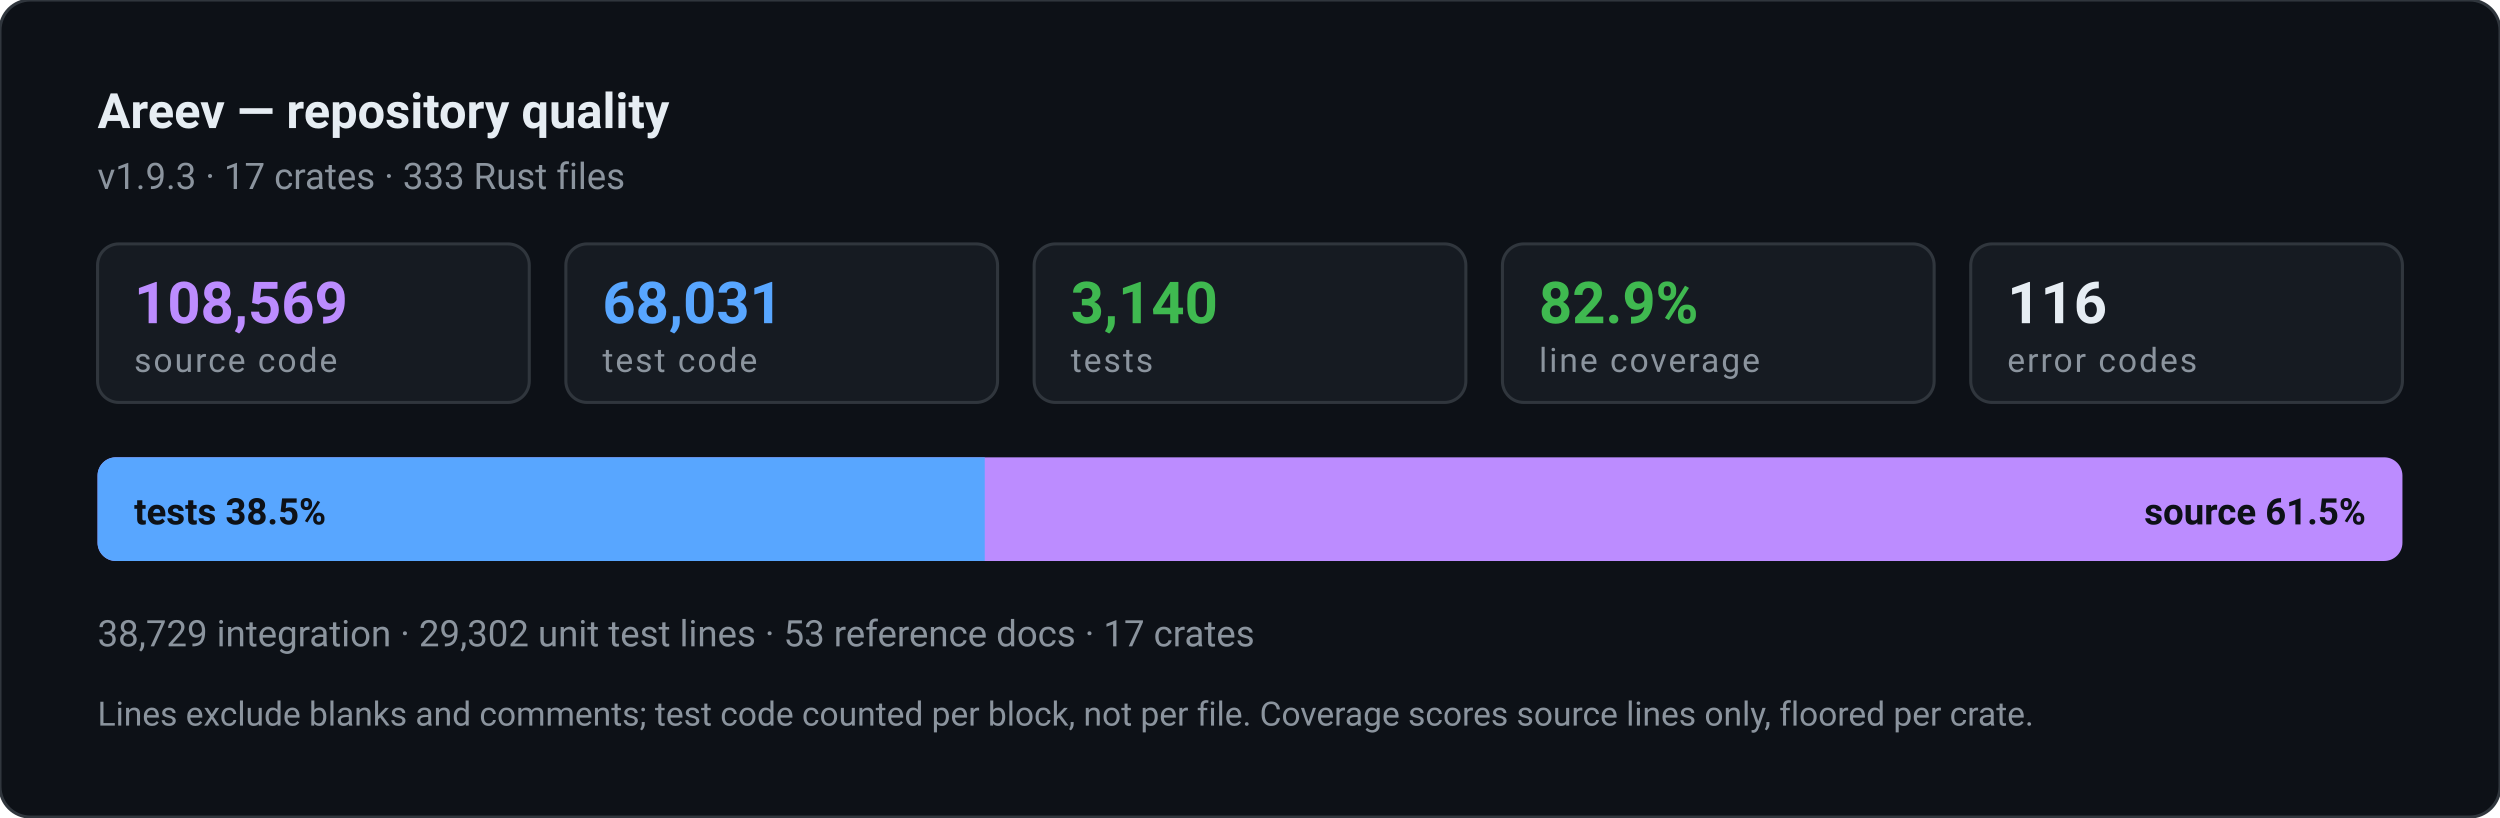
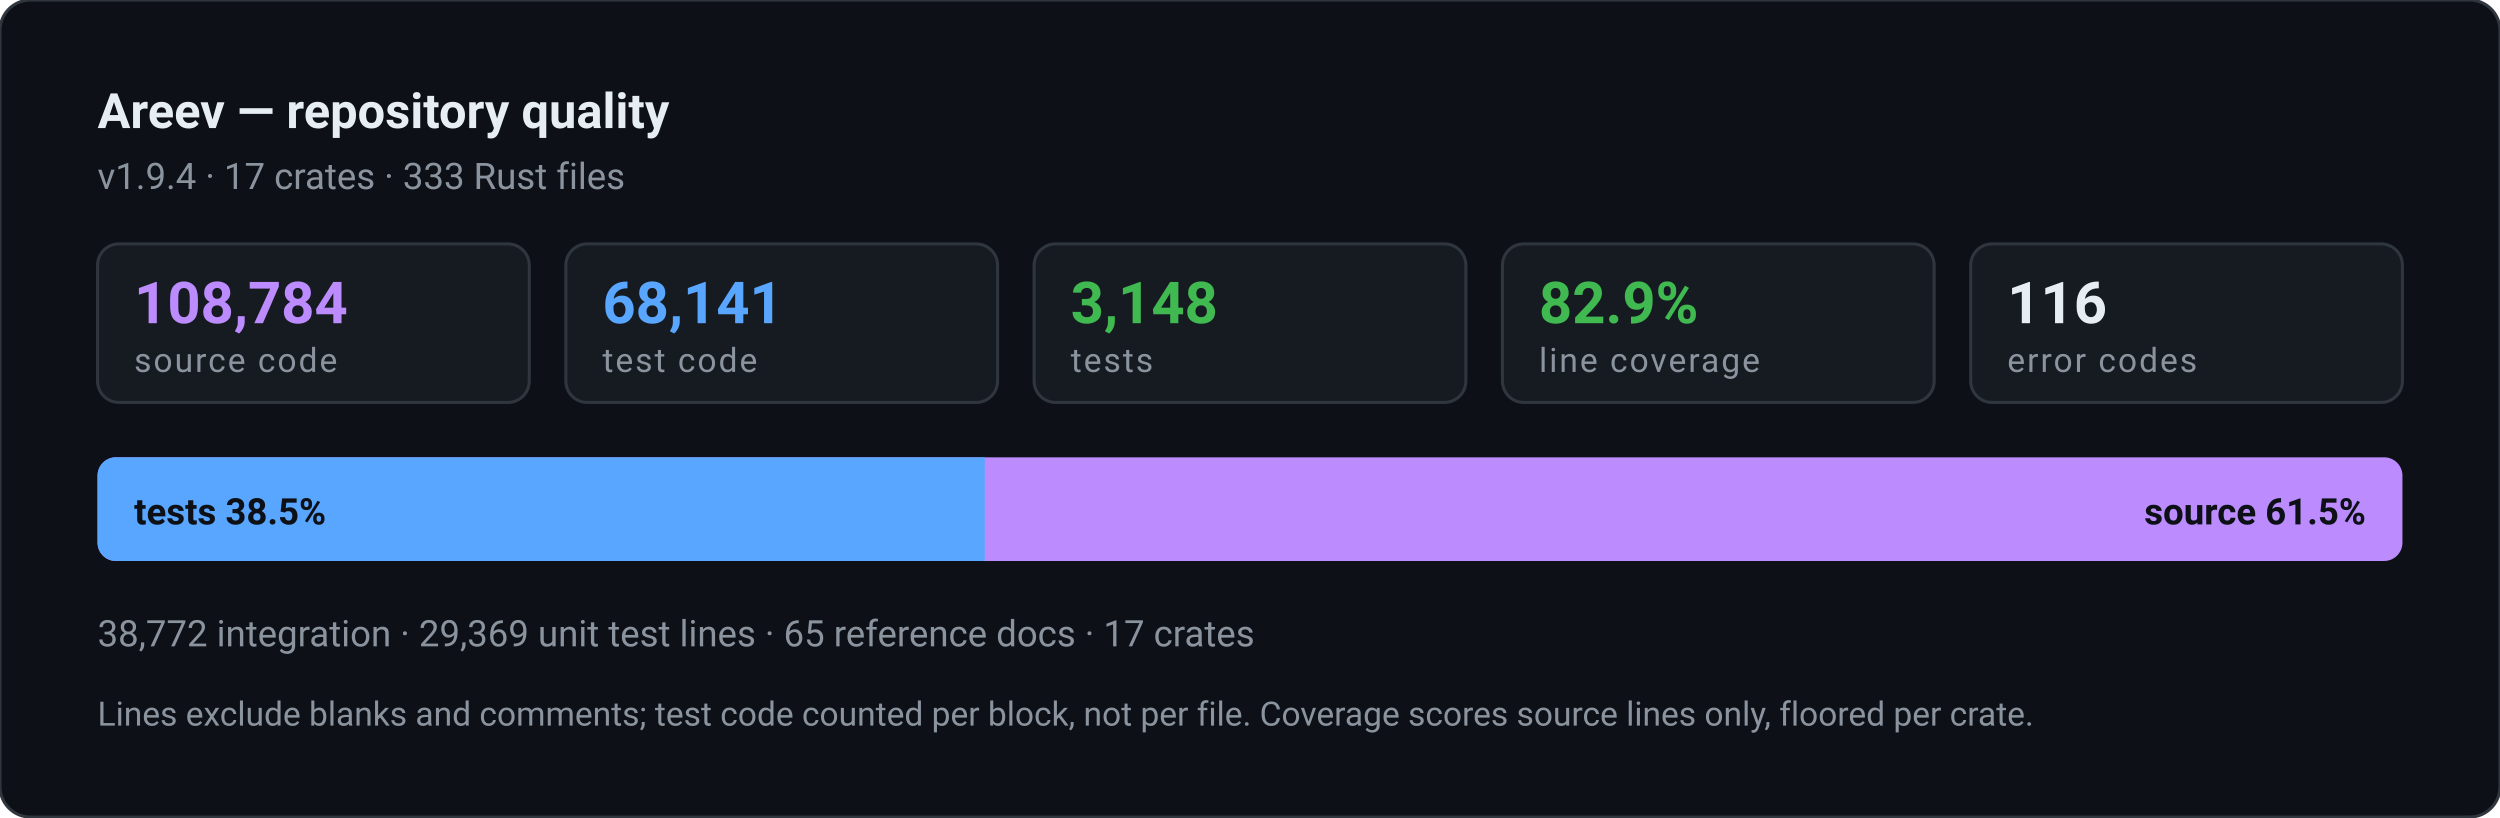
- <svg xmlns="http://www.w3.org/2000/svg" width="820" height="268" viewBox="0 0 820 268" role="img" aria-label="Areev repository quality: 68,031 lines of test code against 108,569 lines of source, 3,140 tests, 82.9% line coverage">
+ <svg xmlns="http://www.w3.org/2000/svg" width="820" height="268" viewBox="0 0 820 268" role="img" aria-label="Areev repository quality: 68,141 lines of test code against 108,784 lines of source, 3,148 tests, 82.9% line coverage">
  <style>text{font-family:ui-sans-serif,-apple-system,"Segoe UI",Roboto,Helvetica,Arial,sans-serif}.n{font-weight:700;font-variant-numeric:tabular-nums}.l{font-size:11px;letter-spacing:.06em;text-transform:uppercase}</style>
  <rect width="820" height="268" rx="10" fill="#0d1117" stroke="#30363d" />
  <text x="32" y="42" class="n" font-size="16" fill="#e6edf3">Areev — repository quality</text>
-   <text x="32" y="62" font-size="12" fill="#8b949e">v1.9.3 · 17 crates · 333 Rust files</text>
+   <text x="32" y="62" font-size="12" fill="#8b949e">v1.9.4 · 17 crates · 333 Rust files</text>
  <rect x="32.0" y="80" width="141.6" height="52" rx="7" fill="#161b22" stroke="#30363d" />
-   <text x="44.0" y="106" class="n" font-size="19" fill="#bc8cff">108,569</text>
+   <text x="44.0" y="106" class="n" font-size="19" fill="#bc8cff">108,784</text>
  <text x="44.0" y="122" class="l" fill="#8b949e">source code</text>
  <rect x="185.6" y="80" width="141.6" height="52" rx="7" fill="#161b22" stroke="#30363d" />
-   <text x="197.6" y="106" class="n" font-size="19" fill="#58a6ff">68,031</text>
+   <text x="197.6" y="106" class="n" font-size="19" fill="#58a6ff">68,141</text>
  <text x="197.6" y="122" class="l" fill="#8b949e">test code</text>
  <rect x="339.2" y="80" width="141.6" height="52" rx="7" fill="#161b22" stroke="#30363d" />
-   <text x="351.2" y="106" class="n" font-size="19" fill="#3fb950">3,140</text>
+   <text x="351.2" y="106" class="n" font-size="19" fill="#3fb950">3,148</text>
  <text x="351.2" y="122" class="l" fill="#8b949e">tests</text>
  <rect x="492.8" y="80" width="141.6" height="52" rx="7" fill="#161b22" stroke="#30363d" />
  <text x="504.8" y="106" class="n" font-size="19" fill="#3fb950">82.9%</text>
  <text x="504.8" y="122" class="l" fill="#8b949e">line coverage</text>
  <rect x="646.4" y="80" width="141.6" height="52" rx="7" fill="#161b22" stroke="#30363d" />
  <text x="658.4" y="106" class="n" font-size="19" fill="#e6edf3">116</text>
  <text x="658.4" y="122" class="l" fill="#8b949e">error codes</text>
  <rect x="32" y="150" width="756" height="34" rx="6" fill="#bc8cff" />
  <path d="M32 156a6 6 0 0 1 6-6h285v34h-285a6 6 0 0 1-6-6z" fill="#58a6ff" />
  <text x="44" y="172" class="n" font-size="12" fill="#0d1117">tests 38.5%</text>
  <text x="776" y="172" class="n" font-size="12" fill="#0d1117" text-anchor="end">source 61.5%</text>
-   <text x="32" y="212" font-size="12" fill="#8b949e">38,729 integration · 29,302 unit test lines · 53 reference docs · 17 crates</text>
+   <text x="32" y="212" font-size="12" fill="#8b949e">38,772 integration · 29,369 unit test lines · 65 reference docs · 17 crates</text>
  <text x="32" y="238" font-size="11" fill="#8b949e">Lines exclude blanks and comments; test code counted per block, not per file. Coverage scores source lines only, floored per crate.</text>
</svg>
